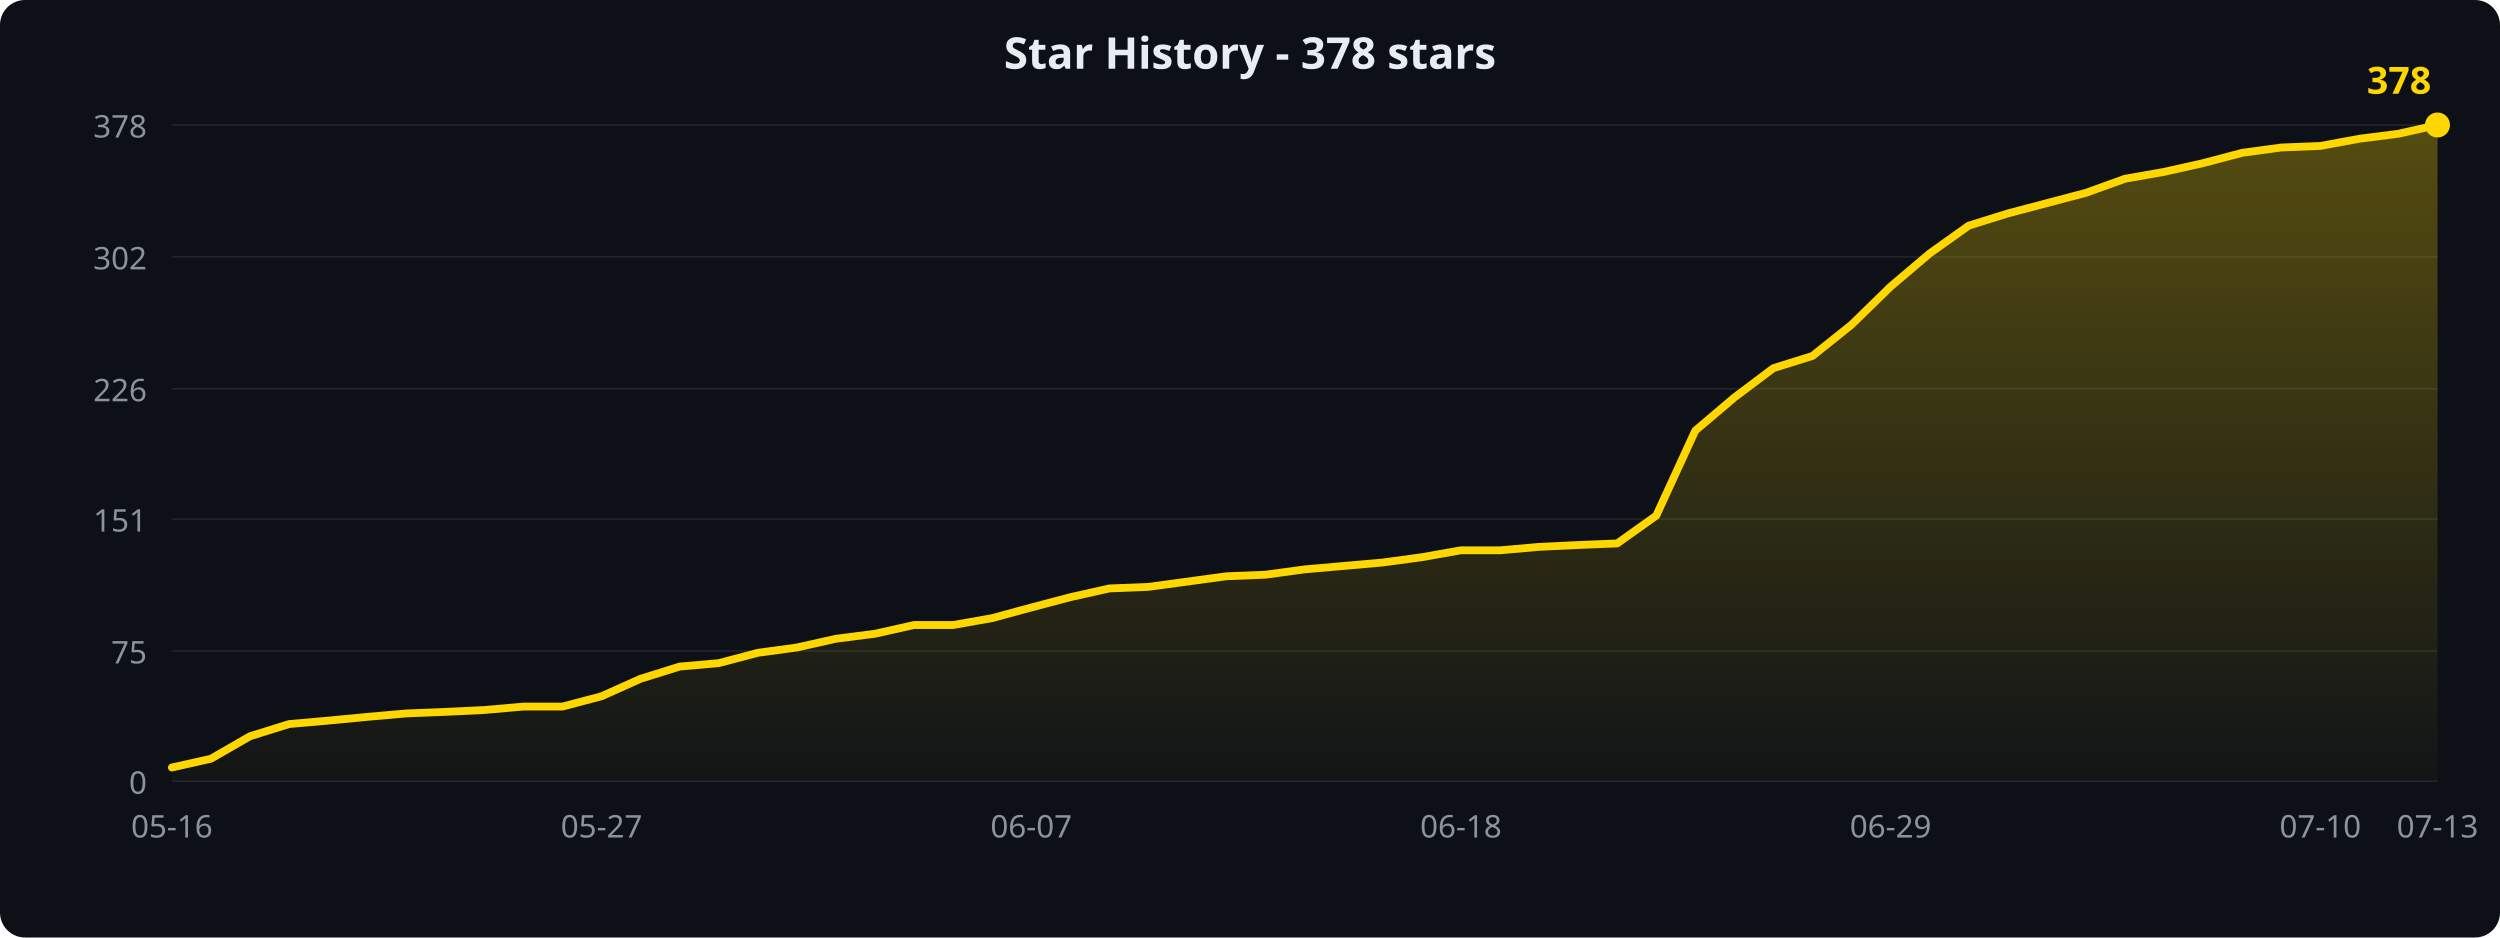
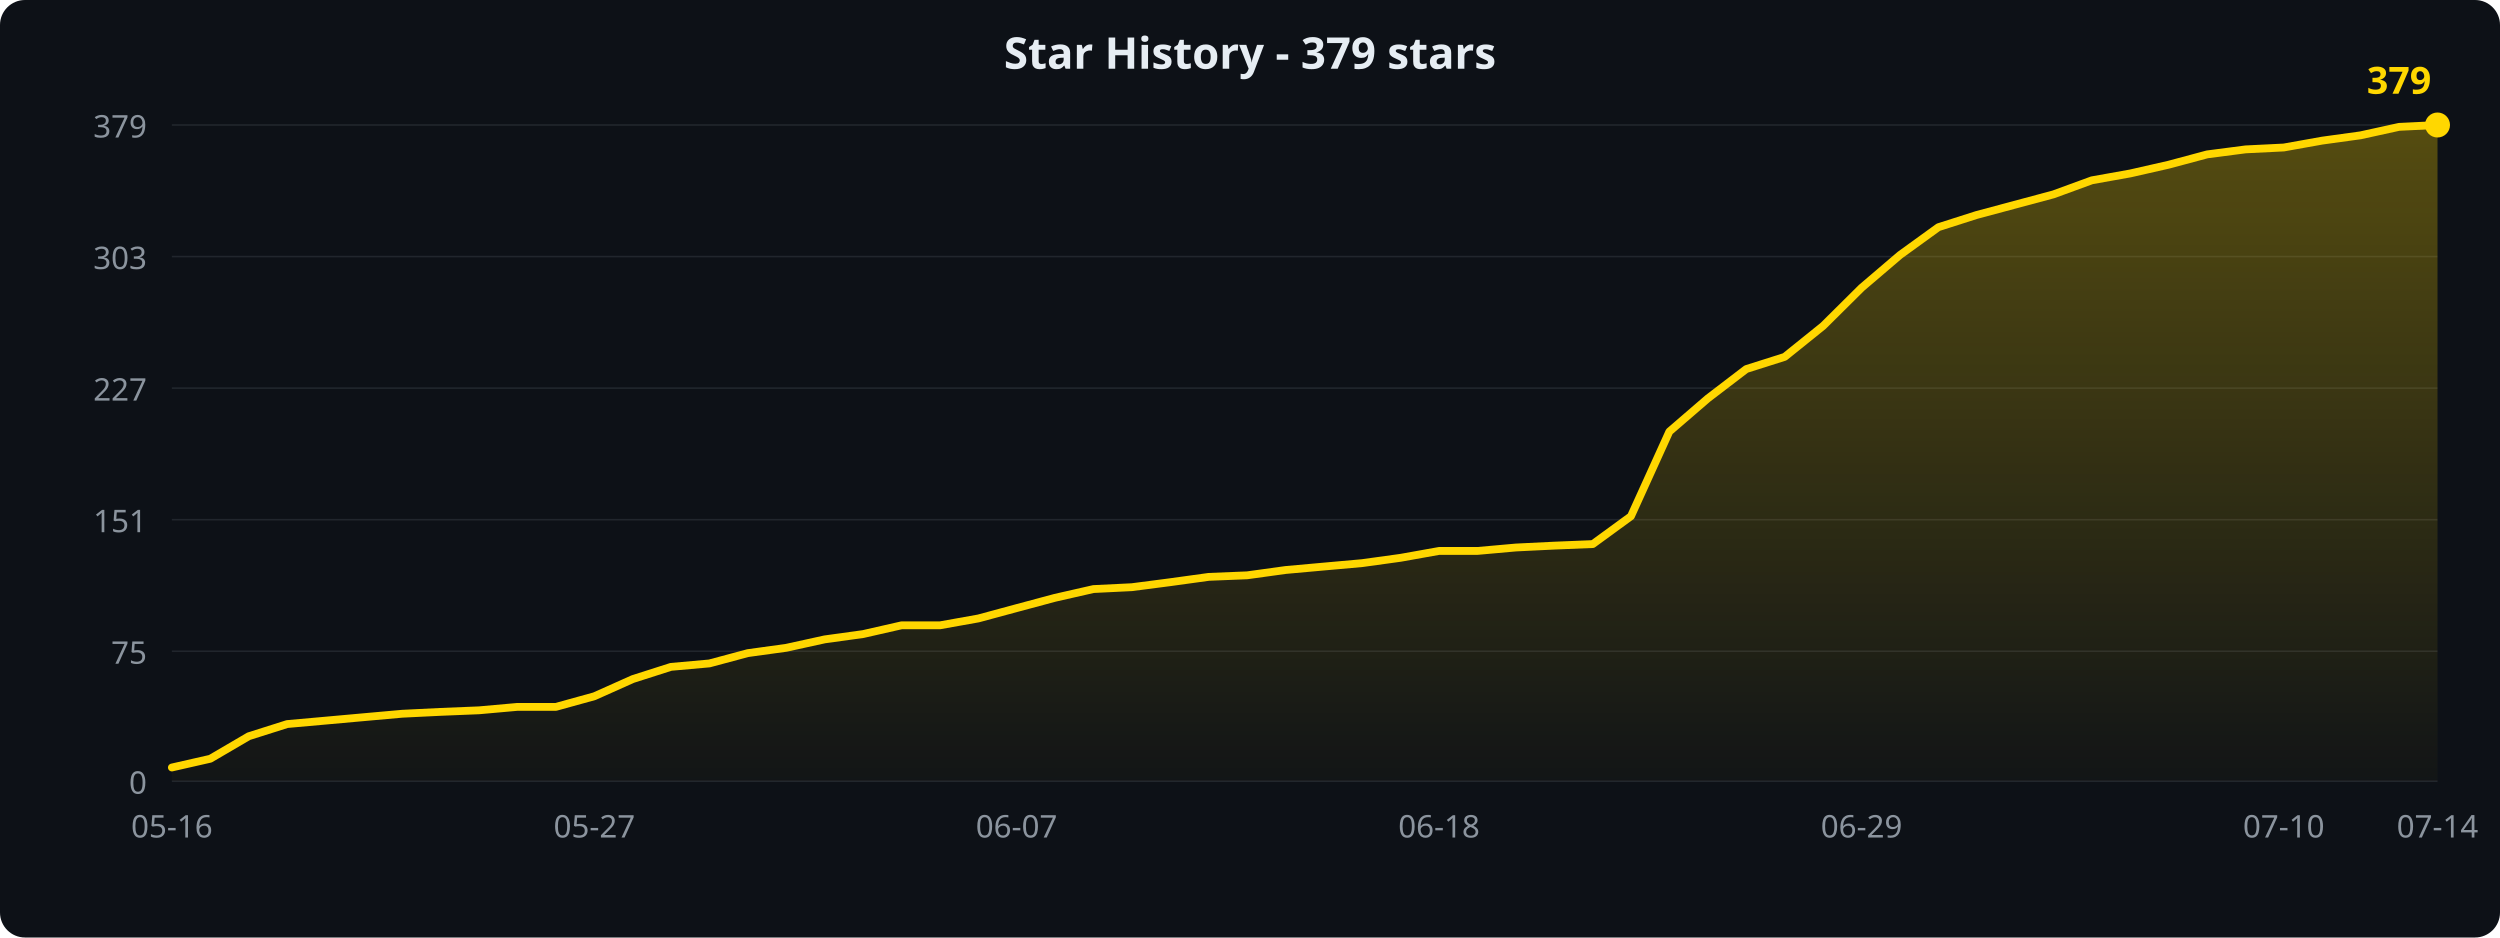
<svg xmlns="http://www.w3.org/2000/svg" viewBox="0 0 800 300" width="800" height="300">
  <defs>
    <linearGradient id="fill" x1="0" y1="0" x2="0" y2="1">
      <stop offset="0%" stop-color="#FFD700" stop-opacity="0.3" />
      <stop offset="100%" stop-color="#FFD700" stop-opacity="0.02" />
    </linearGradient>
  </defs>
  <rect width="800" height="300" rx="8" fill="#0d1117" />
  <text x="400.0" y="22" text-anchor="middle" fill="#e6edf3" font-family="system-ui,sans-serif" font-size="14" font-weight="600">
-     Star History - 378 stars
+     Star History - 379 stars
  </text>
  <line x1="55" y1="250.0" x2="780" y2="250.0" stroke="#21262d" stroke-width="0.5" />
  <text x="47" y="254.0" text-anchor="end" fill="#8b949e" font-family="system-ui,sans-serif" font-size="10">0</text>
-   <line x1="55" y1="208.3" x2="780" y2="208.3" stroke="#21262d" stroke-width="0.5" />
-   <text x="47" y="212.3" text-anchor="end" fill="#8b949e" font-family="system-ui,sans-serif" font-size="10">75</text>
-   <line x1="55" y1="166.1" x2="780" y2="166.1" stroke="#21262d" stroke-width="0.5" />
-   <text x="47" y="170.1" text-anchor="end" fill="#8b949e" font-family="system-ui,sans-serif" font-size="10">151</text>
-   <line x1="55" y1="124.4" x2="780" y2="124.4" stroke="#21262d" stroke-width="0.5" />
-   <text x="47" y="128.4" text-anchor="end" fill="#8b949e" font-family="system-ui,sans-serif" font-size="10">226</text>
-   <line x1="55" y1="82.2" x2="780" y2="82.2" stroke="#21262d" stroke-width="0.5" />
-   <text x="47" y="86.2" text-anchor="end" fill="#8b949e" font-family="system-ui,sans-serif" font-size="10">302</text>
+   <line x1="55" y1="208.4" x2="780" y2="208.4" stroke="#21262d" stroke-width="0.5" />
+   <text x="47" y="212.4" text-anchor="end" fill="#8b949e" font-family="system-ui,sans-serif" font-size="10">75</text>
+   <line x1="55" y1="166.3" x2="780" y2="166.3" stroke="#21262d" stroke-width="0.5" />
+   <text x="47" y="170.3" text-anchor="end" fill="#8b949e" font-family="system-ui,sans-serif" font-size="10">151</text>
+   <line x1="55" y1="124.2" x2="780" y2="124.2" stroke="#21262d" stroke-width="0.5" />
+   <text x="47" y="128.2" text-anchor="end" fill="#8b949e" font-family="system-ui,sans-serif" font-size="10">227</text>
+   <line x1="55" y1="82.1" x2="780" y2="82.1" stroke="#21262d" stroke-width="0.5" />
+   <text x="47" y="86.1" text-anchor="end" fill="#8b949e" font-family="system-ui,sans-serif" font-size="10">303</text>
  <line x1="55" y1="40.0" x2="780" y2="40.0" stroke="#21262d" stroke-width="0.5" />
-   <text x="47" y="44.0" text-anchor="end" fill="#8b949e" font-family="system-ui,sans-serif" font-size="10">378</text>
-   <polygon points="55.0,245.6 67.5,242.8 80.0,235.6 92.5,231.7 105.0,230.6 117.5,229.4 130.0,228.3 142.5,227.8 155.0,227.2 167.5,226.1 180.0,226.1 192.5,222.8 205.0,217.2 217.5,213.3 230.0,212.2 242.5,208.9 255.0,207.2 267.5,204.4 280.0,202.8 292.5,200.0 305.0,200.0 317.5,197.8 330.0,194.4 342.5,191.1 355.0,188.3 367.5,187.8 380.0,186.1 392.5,184.4 405.0,183.9 417.5,182.2 430.0,181.1 442.5,180.0 455.0,178.3 467.5,176.1 480.0,176.1 492.5,175.0 505.0,174.4 517.5,173.9 530.0,165.0 542.5,137.8 555.0,127.2 567.5,117.8 580.0,113.9 592.5,103.9 605.0,91.7 617.5,81.1 630.0,72.2 642.5,68.3 655.0,65.0 667.5,61.7 680.0,57.2 692.5,55.0 705.0,52.2 717.5,48.9 730.0,47.2 742.5,46.7 755.0,44.4 767.5,42.8 780.0,40.0 780.0,250.0 55.0,250.0" fill="url(#fill)" />
-   <polyline points="55.0,245.6 67.5,242.8 80.0,235.6 92.5,231.7 105.0,230.6 117.5,229.4 130.0,228.3 142.5,227.8 155.0,227.2 167.5,226.1 180.0,226.1 192.5,222.8 205.0,217.2 217.5,213.3 230.0,212.2 242.5,208.9 255.0,207.2 267.5,204.4 280.0,202.8 292.5,200.0 305.0,200.0 317.5,197.8 330.0,194.4 342.5,191.1 355.0,188.3 367.5,187.8 380.0,186.1 392.5,184.4 405.0,183.9 417.5,182.2 430.0,181.1 442.5,180.0 455.0,178.3 467.5,176.1 480.0,176.1 492.5,175.0 505.0,174.4 517.5,173.9 530.0,165.0 542.5,137.8 555.0,127.2 567.5,117.8 580.0,113.9 592.5,103.9 605.0,91.7 617.5,81.1 630.0,72.2 642.5,68.3 655.0,65.0 667.5,61.7 680.0,57.2 692.5,55.0 705.0,52.2 717.5,48.9 730.0,47.2 742.5,46.7 755.0,44.4 767.5,42.8 780.0,40.0" fill="none" stroke="#FFD700" stroke-width="2.5" stroke-linejoin="round" stroke-linecap="round" />
+   <text x="47" y="44.0" text-anchor="end" fill="#8b949e" font-family="system-ui,sans-serif" font-size="10">379</text>
+   <polygon points="55.0,245.6 67.3,242.8 79.6,235.6 91.9,231.7 104.2,230.6 116.4,229.5 128.7,228.4 141.0,227.8 153.3,227.3 165.6,226.2 177.9,226.2 190.2,222.8 202.5,217.3 214.7,213.4 227.0,212.3 239.3,209.0 251.6,207.3 263.9,204.6 276.2,202.9 288.5,200.1 300.8,200.1 313.1,197.9 325.3,194.6 337.6,191.3 349.9,188.5 362.2,187.9 374.5,186.3 386.8,184.6 399.1,184.1 411.4,182.4 423.6,181.3 435.9,180.2 448.2,178.5 460.5,176.3 472.8,176.3 485.1,175.2 497.4,174.6 509.7,174.1 521.9,165.2 534.2,138.1 546.5,127.5 558.8,118.1 571.1,114.2 583.4,104.3 595.7,92.1 608.0,81.6 620.3,72.7 632.5,68.8 644.8,65.5 657.1,62.2 669.4,57.7 681.7,55.5 694.0,52.7 706.3,49.4 718.6,47.8 730.8,47.2 743.1,45.0 755.4,43.3 767.7,40.6 780.0,40.0 780.0,250.0 55.0,250.0" fill="url(#fill)" />
+   <polyline points="55.0,245.6 67.3,242.8 79.6,235.6 91.9,231.7 104.2,230.6 116.4,229.5 128.7,228.4 141.0,227.8 153.3,227.3 165.6,226.2 177.9,226.2 190.2,222.8 202.5,217.3 214.7,213.4 227.0,212.3 239.3,209.0 251.6,207.3 263.9,204.6 276.2,202.9 288.5,200.1 300.8,200.1 313.1,197.9 325.3,194.6 337.6,191.3 349.9,188.5 362.2,187.9 374.5,186.3 386.8,184.6 399.1,184.1 411.4,182.4 423.6,181.3 435.9,180.2 448.2,178.5 460.5,176.3 472.8,176.3 485.1,175.2 497.4,174.6 509.7,174.1 521.9,165.2 534.2,138.1 546.5,127.5 558.8,118.1 571.1,114.2 583.4,104.3 595.7,92.1 608.0,81.6 620.3,72.7 632.5,68.8 644.8,65.5 657.1,62.2 669.4,57.7 681.7,55.5 694.0,52.7 706.3,49.4 718.6,47.8 730.8,47.2 743.1,45.0 755.4,43.3 767.7,40.6 780.0,40.0" fill="none" stroke="#FFD700" stroke-width="2.5" stroke-linejoin="round" stroke-linecap="round" />
  <text x="55.0" y="268" text-anchor="middle" fill="#8b949e" font-family="system-ui,sans-serif" font-size="10">05-16</text>
-   <text x="192.5" y="268" text-anchor="middle" fill="#8b949e" font-family="system-ui,sans-serif" font-size="10">05-27</text>
-   <text x="330.0" y="268" text-anchor="middle" fill="#8b949e" font-family="system-ui,sans-serif" font-size="10">06-07</text>
-   <text x="467.5" y="268" text-anchor="middle" fill="#8b949e" font-family="system-ui,sans-serif" font-size="10">06-18</text>
-   <text x="605.0" y="268" text-anchor="middle" fill="#8b949e" font-family="system-ui,sans-serif" font-size="10">06-29</text>
-   <text x="742.5" y="268" text-anchor="middle" fill="#8b949e" font-family="system-ui,sans-serif" font-size="10">07-10</text>
-   <text x="780.0" y="268" text-anchor="middle" fill="#8b949e" font-family="system-ui,sans-serif" font-size="10">07-13</text>
+   <text x="190.2" y="268" text-anchor="middle" fill="#8b949e" font-family="system-ui,sans-serif" font-size="10">05-27</text>
+   <text x="325.3" y="268" text-anchor="middle" fill="#8b949e" font-family="system-ui,sans-serif" font-size="10">06-07</text>
+   <text x="460.5" y="268" text-anchor="middle" fill="#8b949e" font-family="system-ui,sans-serif" font-size="10">06-18</text>
+   <text x="595.7" y="268" text-anchor="middle" fill="#8b949e" font-family="system-ui,sans-serif" font-size="10">06-29</text>
+   <text x="730.8" y="268" text-anchor="middle" fill="#8b949e" font-family="system-ui,sans-serif" font-size="10">07-10</text>
+   <text x="780.0" y="268" text-anchor="middle" fill="#8b949e" font-family="system-ui,sans-serif" font-size="10">07-14</text>
  <circle cx="780.0" cy="40.0" r="4" fill="#FFD700" />
-   <text x="778.0" y="30.0" text-anchor="end" fill="#FFD700" font-family="system-ui,sans-serif" font-size="12" font-weight="600">378</text>
+   <text x="778.0" y="30.0" text-anchor="end" fill="#FFD700" font-family="system-ui,sans-serif" font-size="12" font-weight="600">379</text>
</svg>
